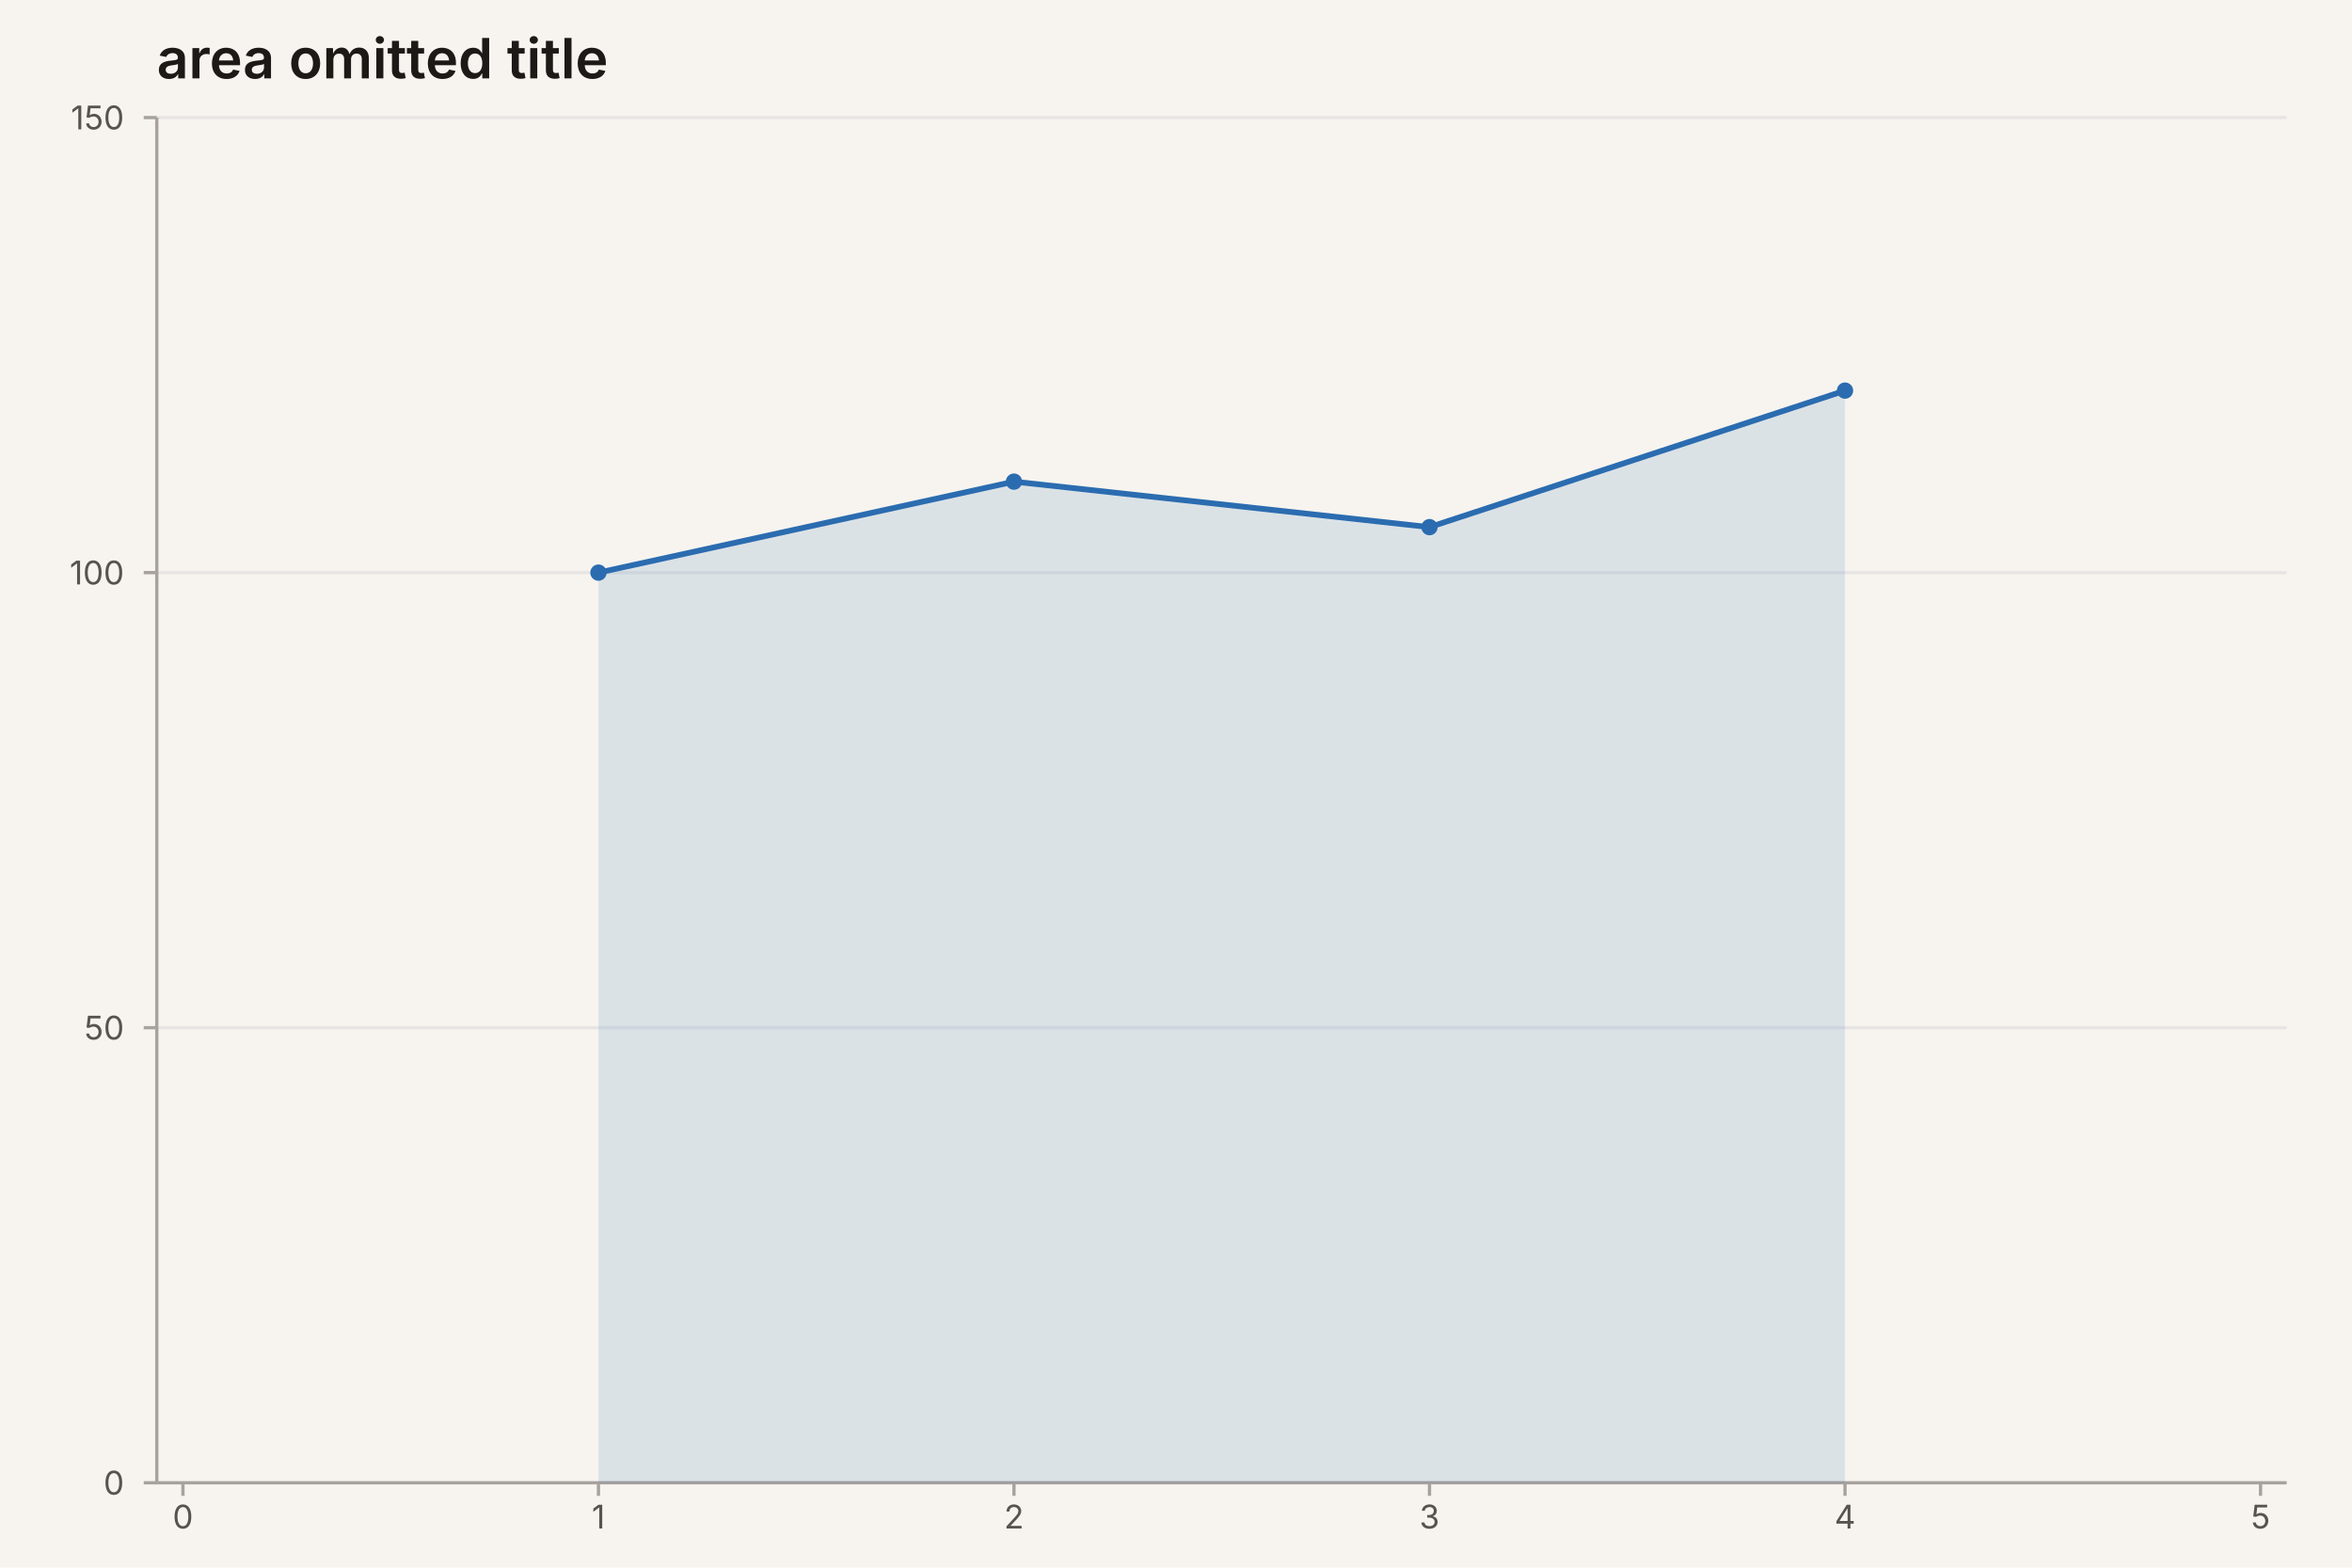
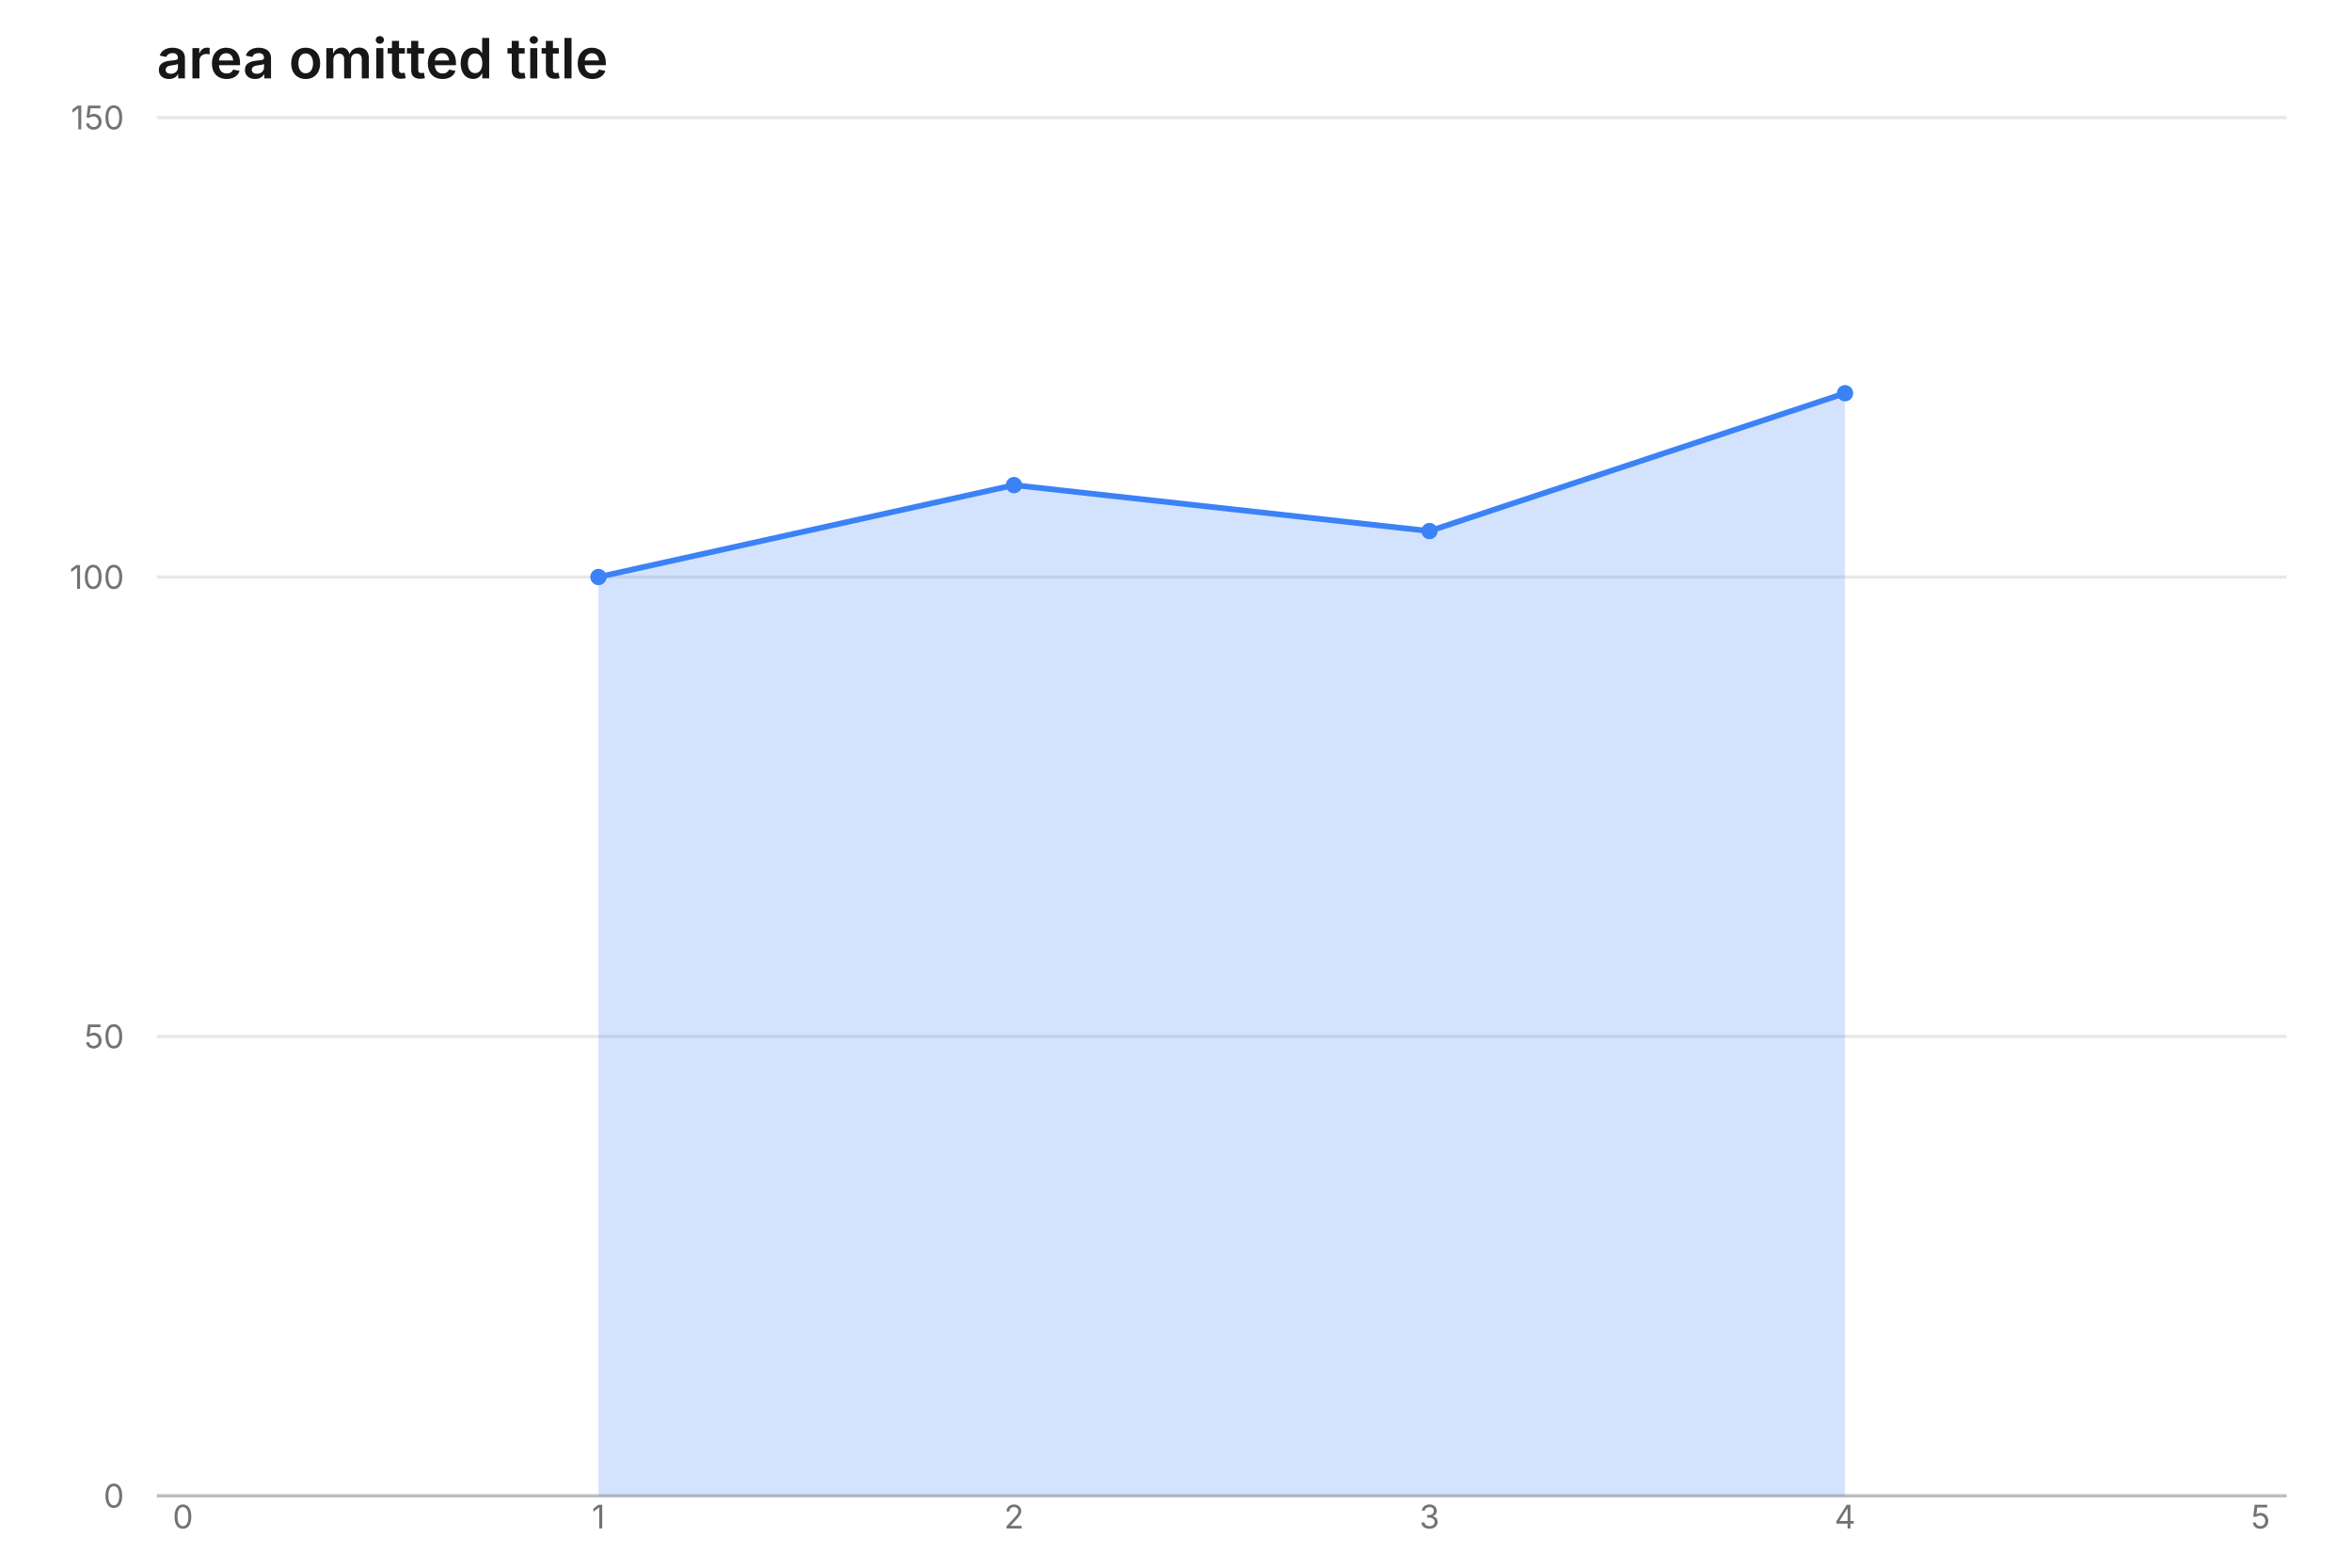
- <svg xmlns="http://www.w3.org/2000/svg" width="720" height="480" viewBox="0 0 720 480" role="img" aria-label="area chart: area omitted title, 4 rows" aria-labelledby="mv-c786a7d6fb5db916-title" aria-describedby="mv-c786a7d6fb5db916-desc" data-markvis="2" data-chart-type="area" data-id="mv-c786a7d6fb5db916" font-family="ui-sans-serif, system-ui, -apple-system, &quot;Segoe UI&quot;, sans-serif" font-size="12" fill="#1C1917">
-   <rect width="100%" height="100%" fill="#F7F4EF" />
-   <text x="48" y="24" text-anchor="start" font-size="17" font-weight="600" fill="#1C1917">area omitted title</text>
-   <g fill="none" stroke="#E7E5E4" stroke-width="1">
-     <line x1="48" x2="700" y1="314.67" y2="314.67" />
-     <line x1="48" x2="700" y1="175.33" y2="175.33" />
+ <svg xmlns="http://www.w3.org/2000/svg" width="720" height="480" viewBox="0 0 720 480" role="img" aria-label="area chart: area omitted title, 4 rows" aria-labelledby="mv-c786a7d6fb5db916-title" aria-describedby="mv-c786a7d6fb5db916-desc" data-markvis="2" data-chart-type="area" data-id="mv-c786a7d6fb5db916" font-family="ui-sans-serif, system-ui, -apple-system, &quot;Segoe UI&quot;, sans-serif" font-size="12">
+   <text x="48" y="24" text-anchor="start" font-size="17" font-weight="600" fill="#171717">area omitted title</text>
+   <g fill="none" stroke="#171717" stroke-opacity="0.10" stroke-width="1">
+     <line x1="48" x2="700" y1="317.33" y2="317.33" />
+     <line x1="48" x2="700" y1="176.67" y2="176.67" />
    <line x1="48" x2="700" y1="36" y2="36" />
  </g>
-   <path d="M48 36 L48 454 L700 454" fill="none" stroke="#A8A29E" stroke-width="1" />
-   <g fill="#57534E" font-size="10" font-weight="400">
-     <line x1="44" x2="48" y1="454" y2="454" stroke="#A8A29E" />
-     <text x="38" y="454" text-anchor="end" dominant-baseline="middle">0</text>
-     <line x1="44" x2="48" y1="314.67" y2="314.67" stroke="#A8A29E" />
-     <text x="38" y="314.67" text-anchor="end" dominant-baseline="middle">50</text>
-     <line x1="44" x2="48" y1="175.33" y2="175.33" stroke="#A8A29E" />
-     <text x="38" y="175.33" text-anchor="end" dominant-baseline="middle">100</text>
-     <line x1="44" x2="48" y1="36" y2="36" stroke="#A8A29E" />
+   <path d="M48 458 L700 458" fill="none" stroke="#171717" stroke-opacity="0.28" stroke-width="1" />
+   <g fill="#737373" font-size="10" font-weight="400">
+     <text x="38" y="458" text-anchor="end" dominant-baseline="middle">0</text>
+     <text x="38" y="317.33" text-anchor="end" dominant-baseline="middle">50</text>
+     <text x="38" y="176.67" text-anchor="end" dominant-baseline="middle">100</text>
    <text x="38" y="36" text-anchor="end" dominant-baseline="middle">150</text>
-     <line x1="56" x2="56" y1="454" y2="458" stroke="#A8A29E" />
    <text x="56" y="468" text-anchor="middle" font-size="10" data-full-label="0">0</text>
-     <line x1="183.2" x2="183.2" y1="454" y2="458" stroke="#A8A29E" />
    <text x="183.2" y="468" text-anchor="middle" font-size="10" data-full-label="1">1</text>
-     <line x1="310.4" x2="310.4" y1="454" y2="458" stroke="#A8A29E" />
    <text x="310.4" y="468" text-anchor="middle" font-size="10" data-full-label="2">2</text>
-     <line x1="437.6" x2="437.6" y1="454" y2="458" stroke="#A8A29E" />
    <text x="437.6" y="468" text-anchor="middle" font-size="10" data-full-label="3">3</text>
-     <line x1="564.8" x2="564.8" y1="454" y2="458" stroke="#A8A29E" />
    <text x="564.8" y="468" text-anchor="middle" font-size="10" data-full-label="4">4</text>
-     <line x1="692" x2="692" y1="454" y2="458" stroke="#A8A29E" />
    <text x="692" y="468" text-anchor="middle" font-size="10" data-full-label="5">5</text>
  </g>
  <g fill="none">
-     <path d="M183.2 175.33 L310.4 147.47 L437.6 161.4 L564.8 119.6 L564.8 454 L183.2 454 Z" fill="#2B6CB0" fill-opacity="0.14" stroke="none" data-series="active" />
-     <path d="M183.2 175.33 L310.4 147.47 L437.6 161.4 L564.8 119.6" fill="none" stroke="#2B6CB0" stroke-width="1.75" stroke-linejoin="round" stroke-linecap="round" data-series="active" />
-     <circle cx="183.2" cy="175.33" r="2.5" fill="#2B6CB0" stroke="none" data-series="active" />
-     <circle cx="310.4" cy="147.47" r="2.5" fill="#2B6CB0" stroke="none" data-series="active" />
-     <circle cx="437.6" cy="161.4" r="2.5" fill="#2B6CB0" stroke="none" data-series="active" />
-     <circle cx="564.8" cy="119.6" r="2.5" fill="#2B6CB0" stroke="none" data-series="active" />
+     <path d="M183.2 176.67 L310.4 148.53 L437.6 162.6 L564.8 120.4 L564.8 458 L183.2 458 Z" fill="#3B82F6" fill-opacity="0.22" stroke="none" data-series="active" />
+     <path d="M183.2 176.67 L310.4 148.53 L437.6 162.6 L564.8 120.4" fill="none" stroke="#3B82F6" stroke-width="1.75" stroke-linejoin="round" stroke-linecap="round" data-series="active" />
+     <circle cx="183.2" cy="176.67" r="2.5" fill="#3B82F6" stroke="none" data-series="active" />
+     <circle cx="310.4" cy="148.53" r="2.5" fill="#3B82F6" stroke="none" data-series="active" />
+     <circle cx="437.6" cy="162.6" r="2.5" fill="#3B82F6" stroke="none" data-series="active" />
+     <circle cx="564.8" cy="120.4" r="2.5" fill="#3B82F6" stroke="none" data-series="active" />
  </g>
</svg>
